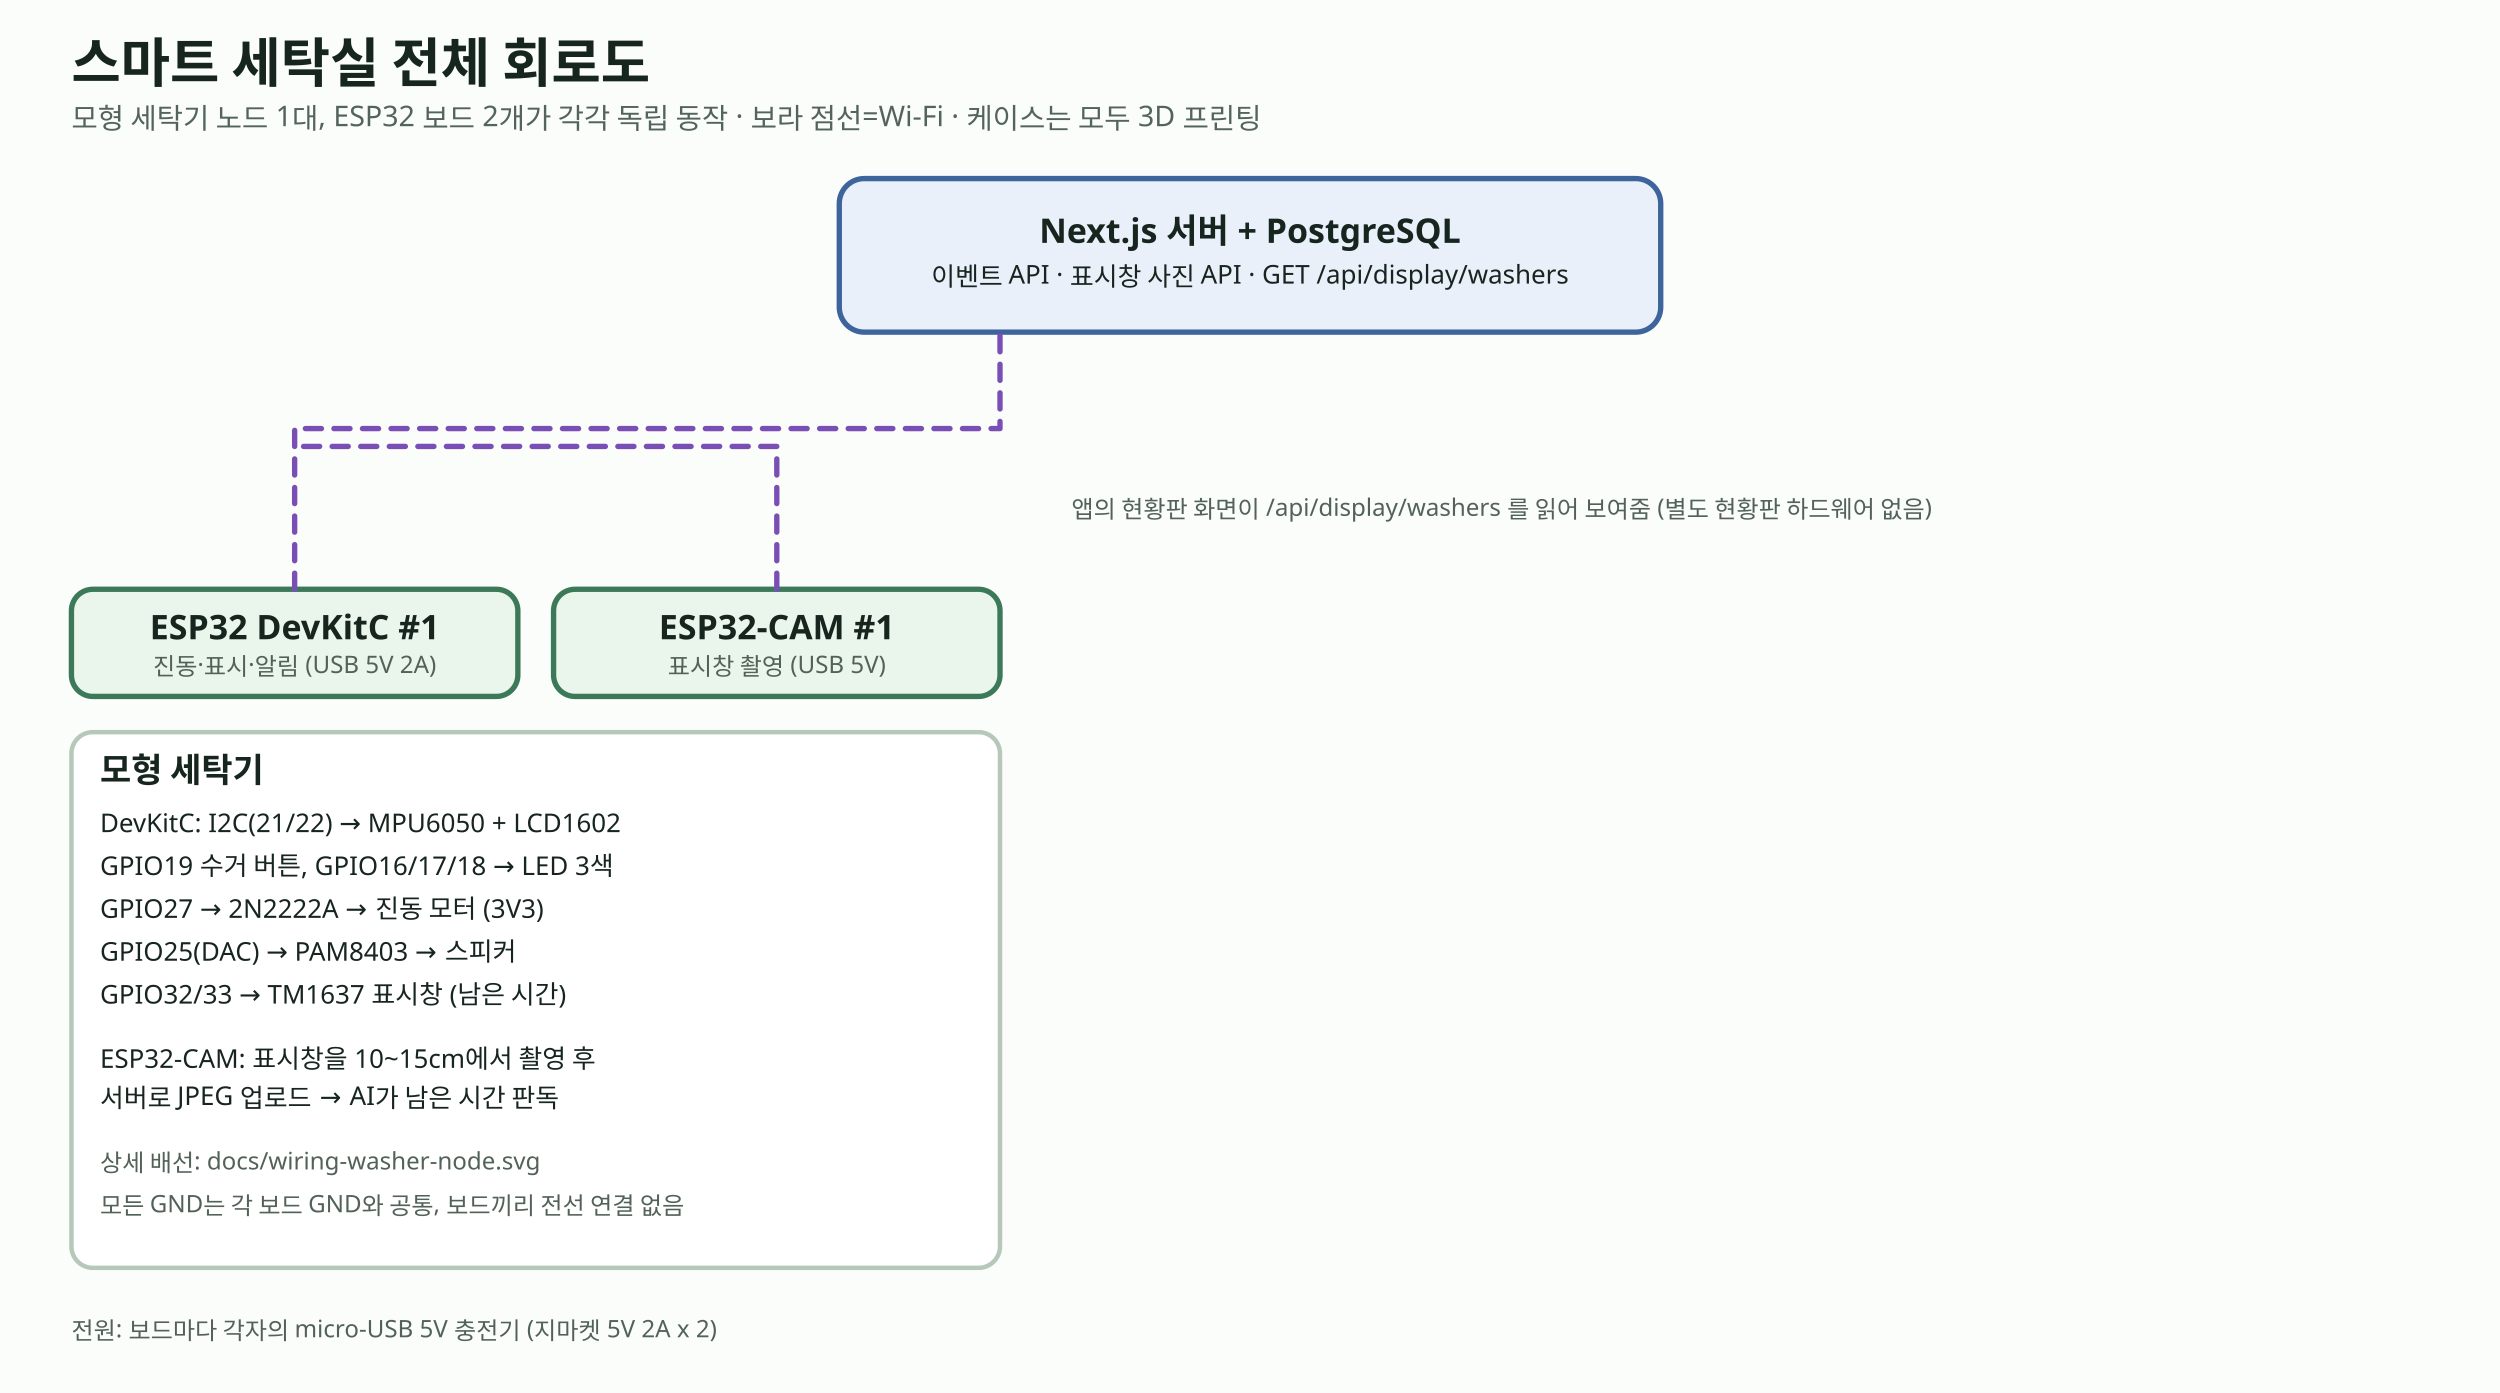
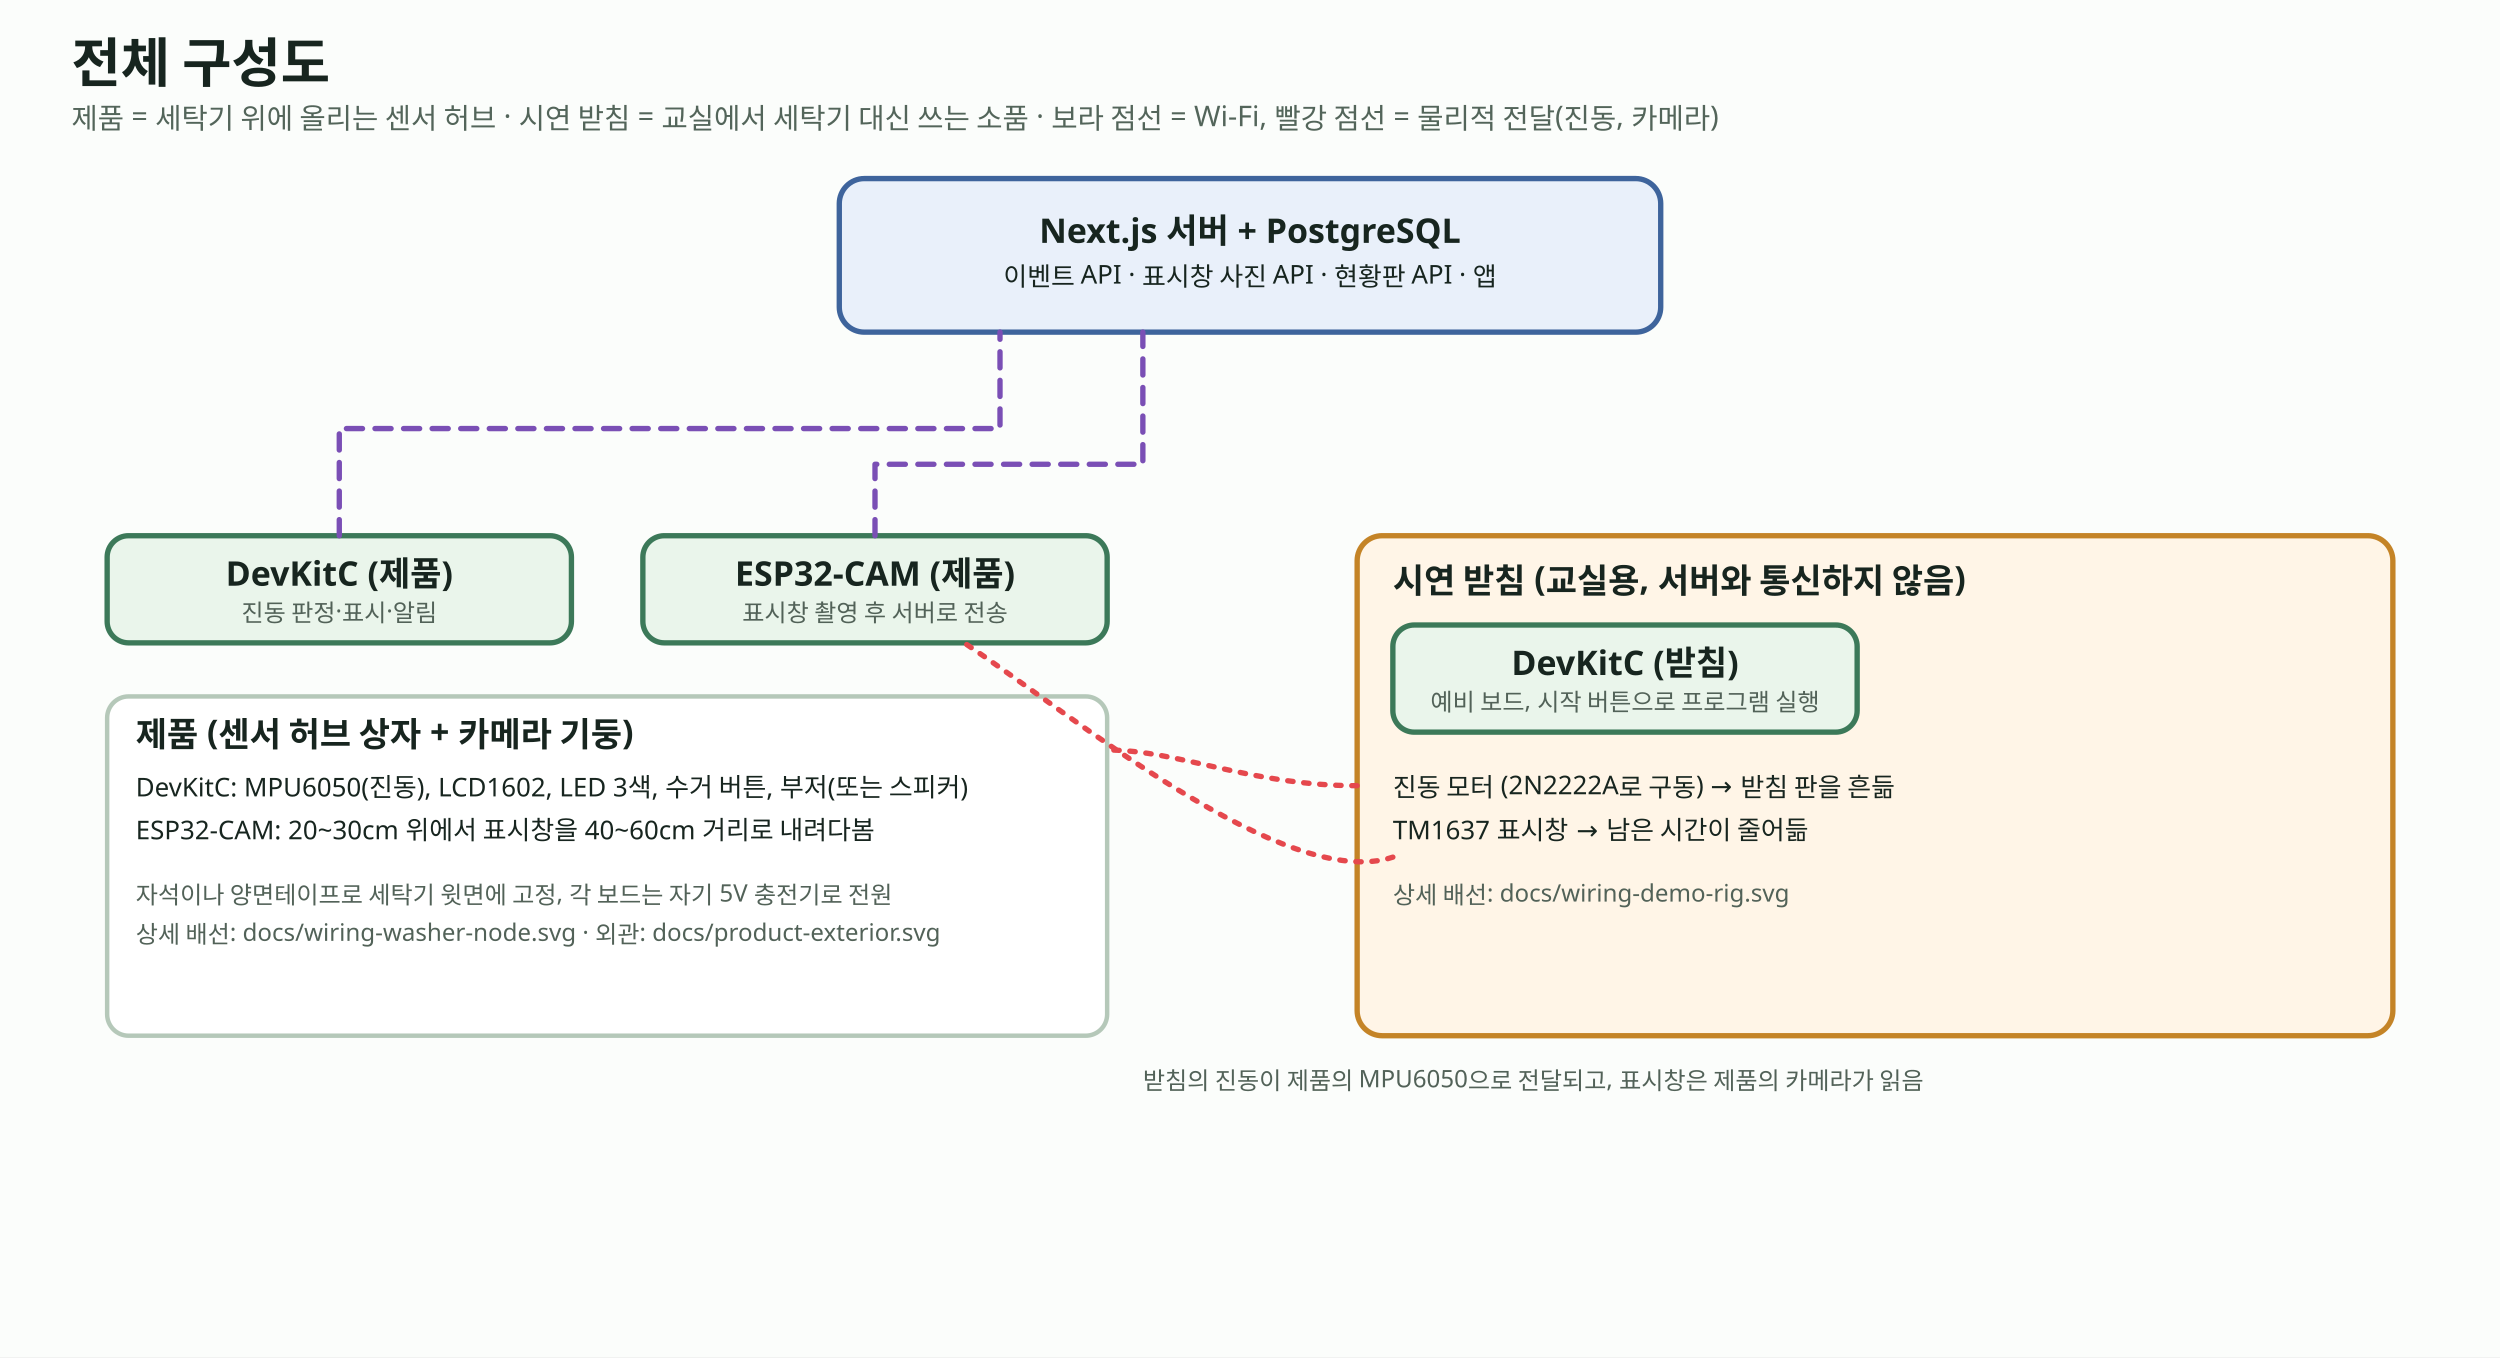
- <svg xmlns="http://www.w3.org/2000/svg" width="1400" height="780" viewBox="0 0 1400 780" role="img" aria-labelledby="title desc">
+ <svg xmlns="http://www.w3.org/2000/svg" width="1400" height="760" viewBox="0 0 1400 760" role="img" aria-labelledby="t d">
  <defs>
    <style>
    text{font-family:'Malgun Gothic','Segoe UI',sans-serif;fill:#17251f}
-     .title{font-size:30px;font-weight:750}.sub{font-size:16px;fill:#53655a}
-     .esp{fill:#eaf5eb;stroke:#3c7959;stroke-width:3}.part{fill:#fff;stroke:#b5c8b9;stroke-width:2.5}.srv{fill:#e9f0fa;stroke:#3e649c;stroke-width:3}
-     .h{font-size:19px;font-weight:700}.t{font-size:14.5px}.note{font-size:13.5px;fill:#526258}
-     .wifi{fill:none;stroke:#7a4fb5;stroke-width:3;stroke-dasharray:9 7;stroke-linecap:round;stroke-linejoin:round}
+     .title{font-size:30px;font-weight:750}.sub{font-size:16px;fill:#53655a}.h{font-size:19px;font-weight:700}.t{font-size:14.5px}.note{font-size:13.5px;fill:#526258}
+     .esp{fill:#eaf5eb;stroke:#3c7959;stroke-width:3}.part{fill:#fff;stroke:#b5c8b9;stroke-width:2.5}.srv{fill:#e9f0fa;stroke:#3e649c;stroke-width:3}.rig{fill:#fff5e7;stroke:#c48427;stroke-width:3}
+     .wifi{fill:none;stroke:#7a4fb5;stroke-width:3;stroke-dasharray:9 7;stroke-linecap:round;stroke-linejoin:round}.phys{fill:none;stroke:#e5484d;stroke-width:3;stroke-dasharray:3 6;stroke-linecap:round}
  </style>
  </defs>
-   <rect width="1400" height="780" fill="#fbfdfb" />
-   <text x="40" y="46" class="title">스마트 세탁실 전체 회로도</text>
-   <text x="40" y="72" class="sub">모형 세탁기 노드 1대, ESP32 보드 2개가 각각 독립 동작  ·  보라 점선=Wi-Fi  ·  케이스는 모두 3D 프린팅</text>
+   <rect width="1400" height="760" fill="#fbfdfb" />
+   <text x="40" y="46" class="title">전체 구성도</text>
+   <text x="40" y="72" class="sub">제품 = 세탁기 위에 올리는 센서 허브  ·  시연 받침 = 교실에서 세탁기 대신 쓰는 소품  ·  보라 점선 = Wi-Fi, 빨강 점선 = 물리적 전달(진동, 카메라)</text>
  <rect class="srv" x="470" y="100" width="460" height="86" rx="14" />
  <text x="700" y="136" class="h" text-anchor="middle">Next.js 서버 + PostgreSQL</text>
-   <text x="700" y="160" class="t" text-anchor="middle">이벤트 API · 표시창 사진 API · GET /api/display/washers</text>
-   <text x="600" y="290" class="note">앱의 현황판 화면이 /api/display/washers 를 읽어 보여줌 (별도 현황판 하드웨어 없음)</text>
-   <rect class="esp" x="40" y="330" width="250" height="60" rx="12" />
-   <text x="165" y="358" class="h" text-anchor="middle">ESP32 DevKitC #1</text>
-   <text x="165" y="378" class="note" text-anchor="middle">진동·표시·알림 (USB 5V 2A)</text>
-   <rect class="esp" x="310" y="330" width="250" height="60" rx="12" />
-   <text x="435" y="358" class="h" text-anchor="middle">ESP32-CAM #1</text>
-   <text x="435" y="378" class="note" text-anchor="middle">표시창 촬영 (USB 5V)</text>
-   <rect class="part" x="40" y="410" width="520" height="300" rx="12" />
-   <text x="56" y="438" class="h">모형 세탁기</text>
-   <text x="56" y="466" class="t">DevKitC: I2C(21/22) → MPU6050 + LCD1602</text>
-   <text x="56" y="490" class="t">GPIO19 수거 버튼, GPIO16/17/18 → LED 3색</text>
-   <text x="56" y="514" class="t">GPIO27 → 2N2222A → 진동 모터 (3V3)</text>
-   <text x="56" y="538" class="t">GPIO25(DAC) → PAM8403 → 스피커</text>
-   <text x="56" y="562" class="t">GPIO32/33 → TM1637 표시창 (남은 시간)</text>
-   <text x="56" y="598" class="t">ESP32-CAM: 표시창을 10~15cm에서 촬영 후</text>
-   <text x="56" y="620" class="t">서버로 JPEG 업로드 → AI가 남은 시간 판독</text>
-   <text x="56" y="656" class="note">상세 배선: docs/wiring-washer-node.svg</text>
-   <text x="56" y="680" class="note">모든 GND는 각 보드 GND와 공통, 보드끼리 전선 연결 없음</text>
-   <path class="wifi" d="M165 330 V240 H560 V186" />
-   <path class="wifi" d="M435 330 V250 H165" />
-   <text x="40" y="750" class="note">전원: 보드마다 각자의 micro-USB 5V 충전기 (지마켓 5V 2A x 2)</text>
+   <text x="700" y="160" class="t" text-anchor="middle">이벤트 API · 표시창 사진 API · 현황판 API · 앱</text>
+   <rect class="esp" x="60" y="300" width="260" height="60" rx="12" />
+   <text x="190" y="328" class="h" text-anchor="middle">DevKitC (제품)</text>
+   <text x="190" y="348" class="note" text-anchor="middle">진동 판정·표시·알림</text>
+   <rect class="esp" x="360" y="300" width="260" height="60" rx="12" />
+   <text x="490" y="328" class="h" text-anchor="middle">ESP32-CAM (제품)</text>
+   <text x="490" y="348" class="note" text-anchor="middle">표시창 촬영 후 서버로 전송</text>
+   <path class="wifi" d="M190 300 V240 H560 V186" />
+   <path class="wifi" d="M490 300 V260 H640 V186" />
+   <rect class="part" x="60" y="390" width="560" height="190" rx="12" />
+   <text x="76" y="418" class="h">제품 (센서 허브 상자 + 카메라 기둥)</text>
+   <text x="76" y="446" class="t">DevKitC: MPU6050(진동), LCD1602, LED 3색, 수거 버튼, 부저(또는 스피커)</text>
+   <text x="76" y="470" class="t">ESP32-CAM: 20~30cm 위에서 표시창을 40~60cm 거리로 내려다봄</text>
+   <text x="76" y="506" class="note">자석이나 양면테이프로 세탁기 윗면에 고정, 각 보드는 자기 5V 충전기로 전원</text>
+   <text x="76" y="528" class="note">상세 배선: docs/wiring-washer-node.svg · 외관: docs/product-exterior.svg</text>
+   <rect class="rig" x="760" y="300" width="580" height="280" rx="14" />
+   <text x="780" y="332" class="h">시연 받침 (교실용, 서버와 통신하지 않음)</text>
+   <rect class="esp" x="780" y="350" width="260" height="60" rx="12" />
+   <text x="910" y="378" class="h" text-anchor="middle">DevKitC (받침)</text>
+   <text x="910" y="398" class="note" text-anchor="middle">예비 보드, 시작 버튼으로 프로그램 실행</text>
+   <text x="780" y="446" class="t">진동 모터 (2N2222A로 구동) → 받침 판을 흔듦</text>
+   <text x="780" y="470" class="t">TM1637 표시창 → 남은 시간이 줄어듦</text>
+   <text x="780" y="506" class="note">상세 배선: docs/wiring-demo-rig.svg</text>
+   <path class="phys" d="M760 440 C700 440 660 420 620 420" />
+   <text x="640" y="610" class="note">받침의 진동이 제품의 MPU6050으로 전달되고, 표시창은 제품의 카메라가 읽음</text>
+   <path class="phys" d="M780 480 C720 500 600 400 540 360" />
</svg>
